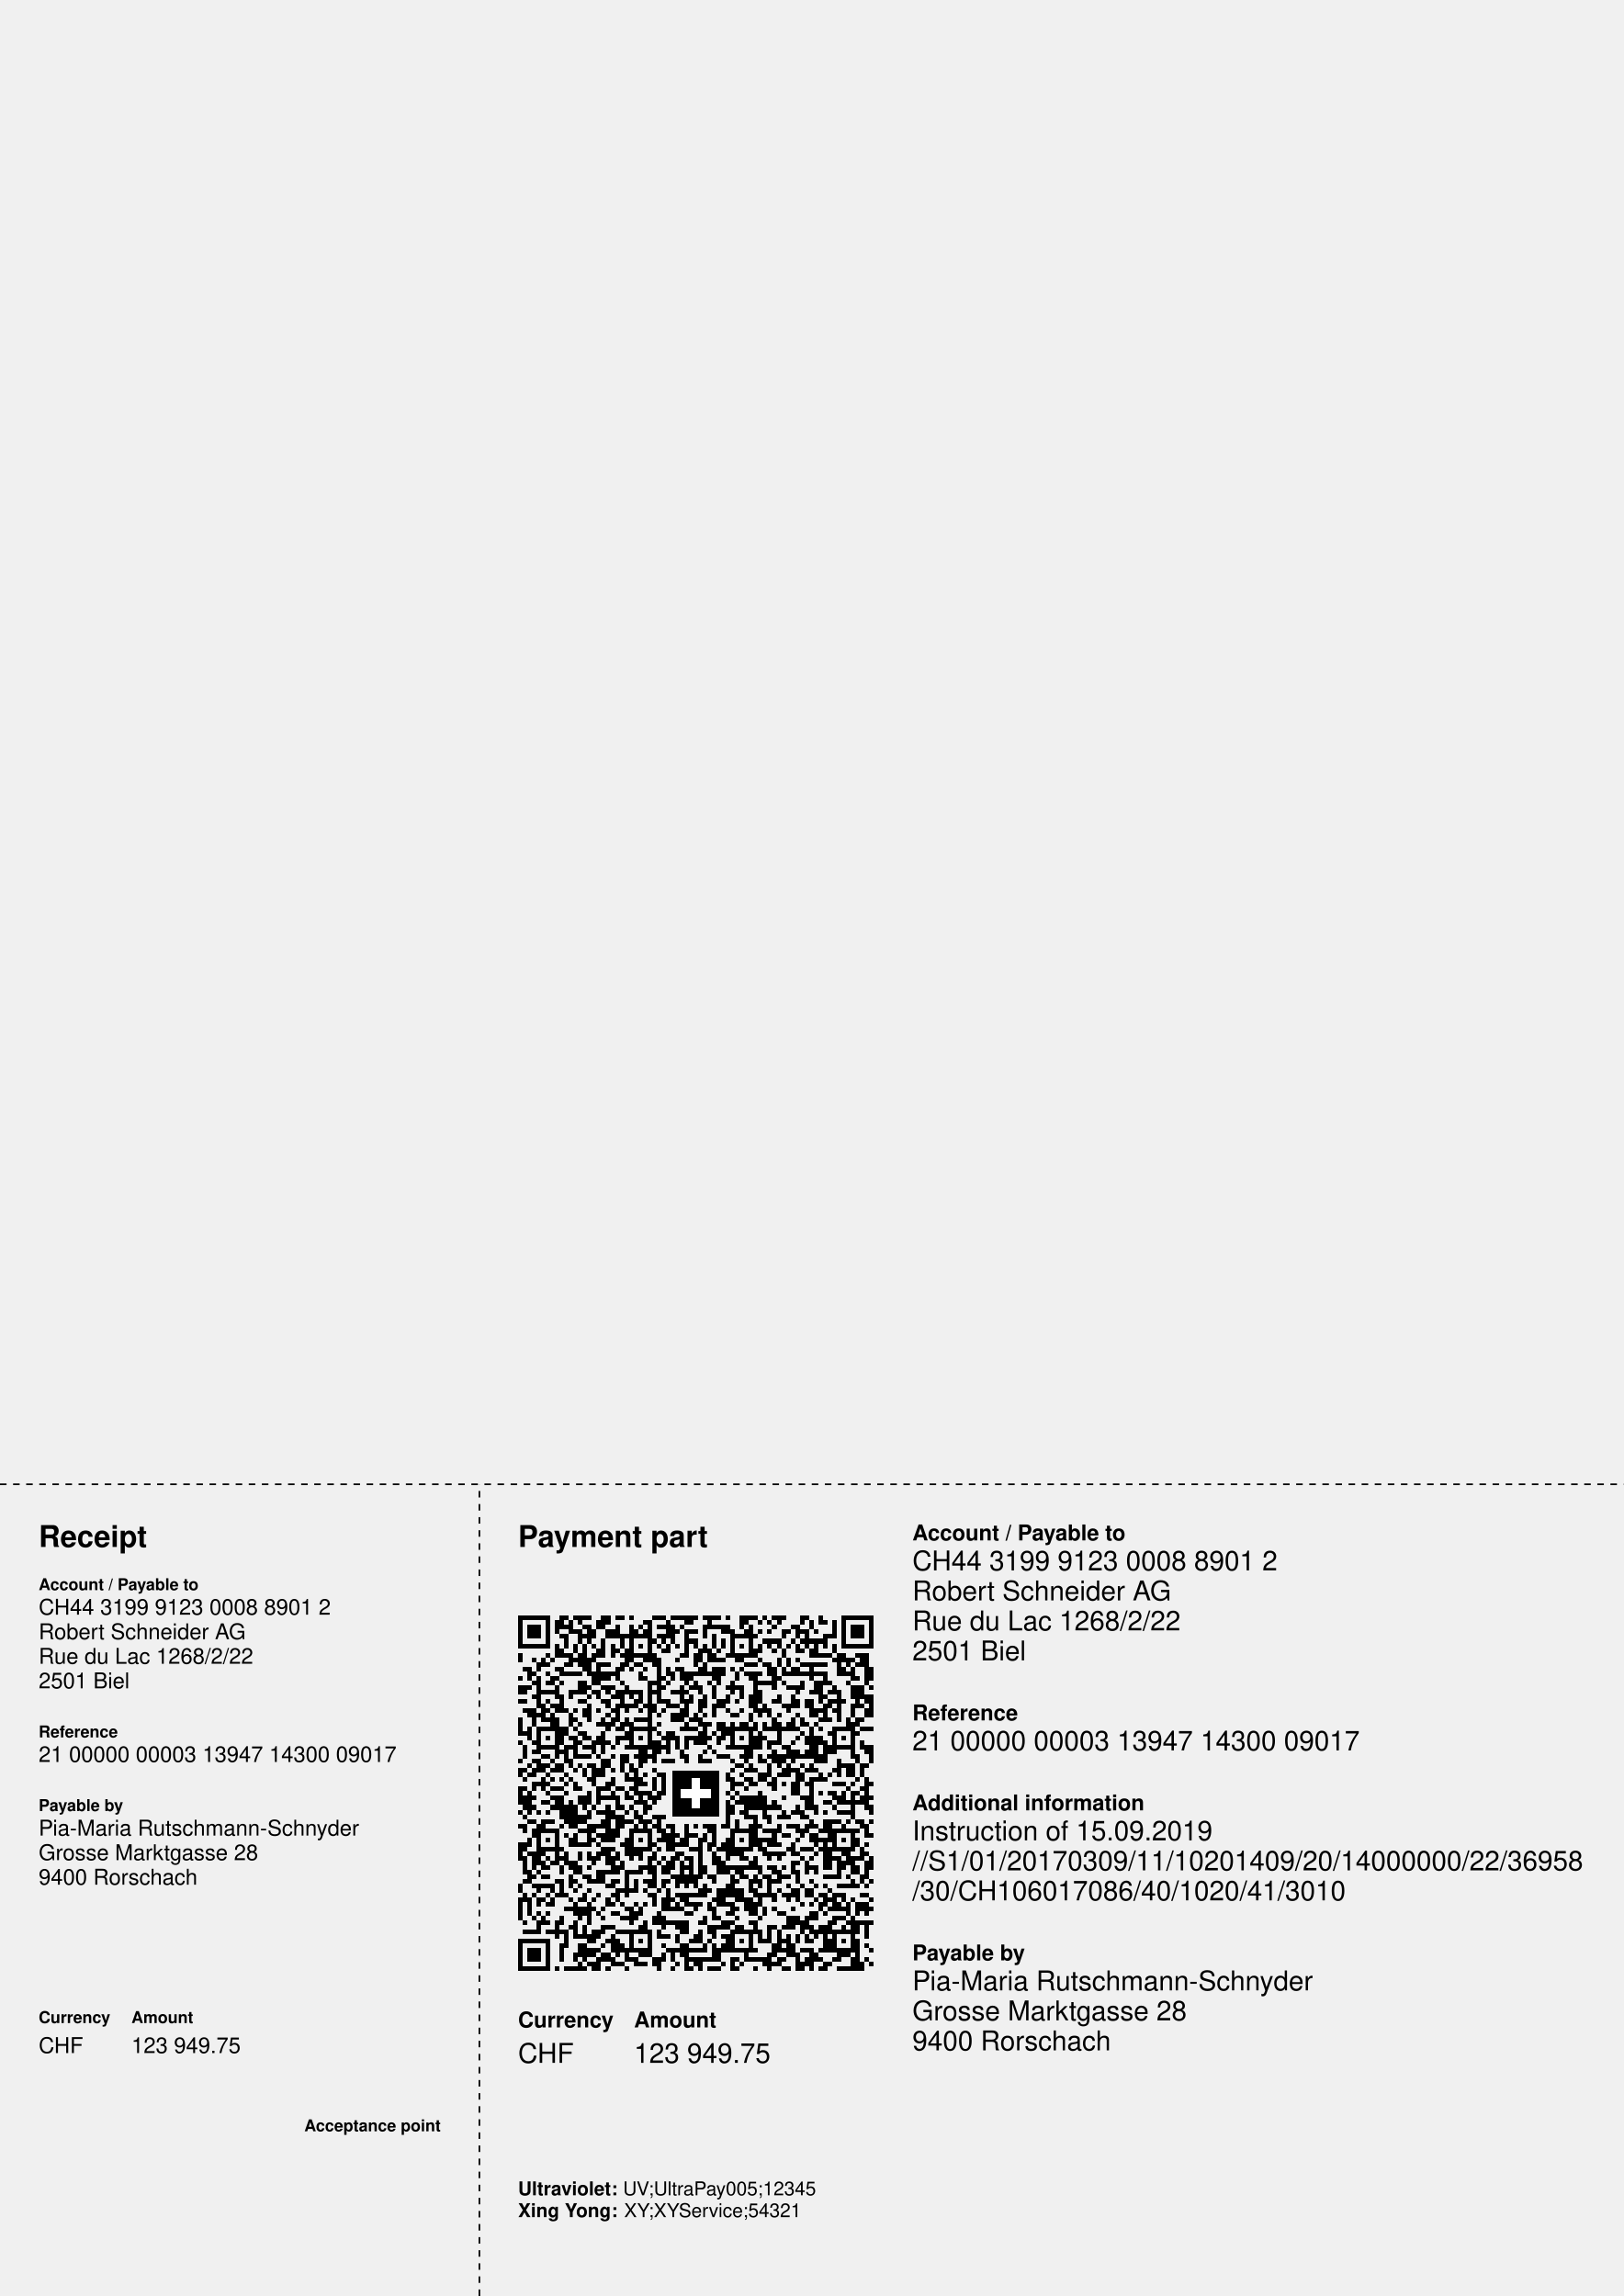
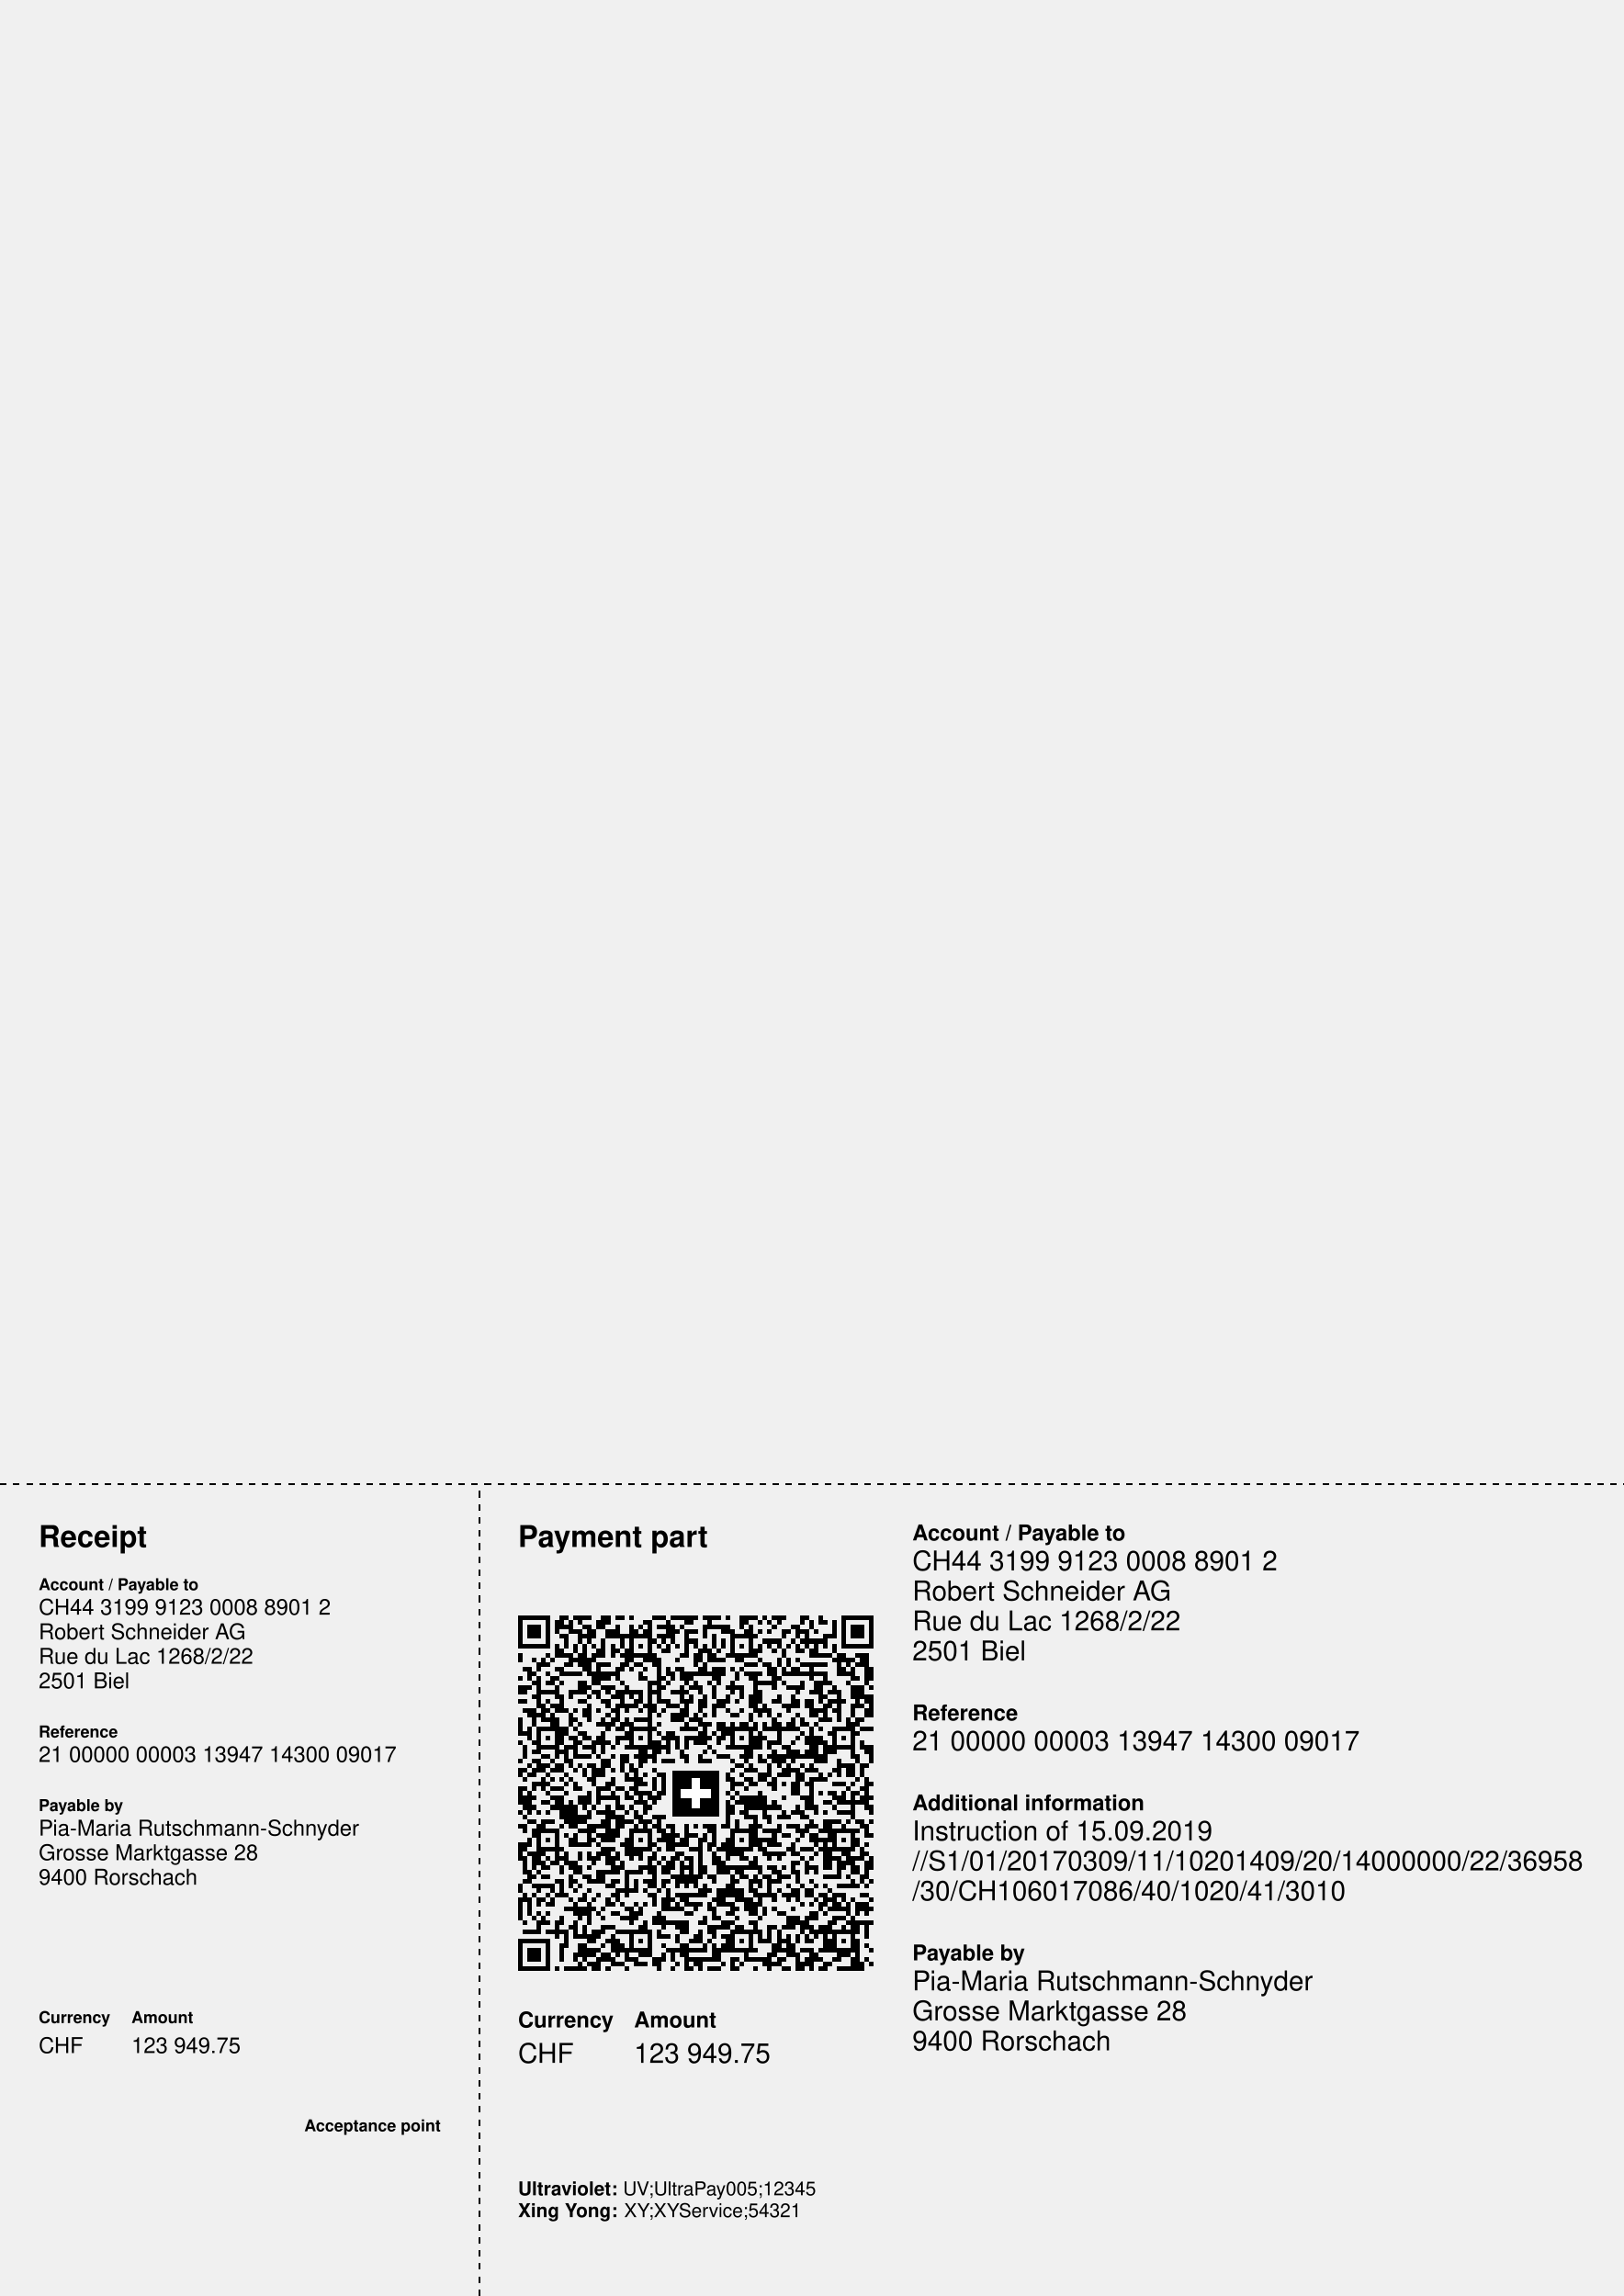
<svg xmlns="http://www.w3.org/2000/svg" width="210mm" height="297mm" version="1.1" viewBox="0 0 595.276 841.89">
  <g font-family="Helvetica,Arial,&quot;Liberation Sans&quot;" transform="translate(0 841.89)">
    <g transform="translate(189.921 -0)">
      <text x="0" y="-274.665" font-size="11" font-weight="bold">Payment part</text>
    </g>
    <g transform="translate(189.921 -119.055) scale(1.693)">
      <path fill="#000000" shape-rendering="crispEdges" d="M0,-77h7v1h-7zm9,0h1v3h-1zm1,0h1v1h-1zm2,0h4v1h-4zm6,0h2v2h-2zm3,0h2v1h-2z m3,0h1v1h-1zm5,0h3v1h-3zm4,0h6v1h-6zm7,0h4v1h-4zm5,0h1v1h-1zm3,0h4v1h-4z m5,0h1v1h-1zm2,0h3v1h-3zm6,0h2v1h-2zm4,0h1v2h-1zm5,0h7v1h-7zm-70,1h1v6h-1z m6,0h1v6h-1zm2,0h1v3h-1zm3,0h1v3h-1zm2,0h1v1h-1zm4,0h1v2h-1zm10,0h2v1h-2z m5,0h1v4h-1zm4,0h2v1h-2zm5,0h1v2h-1zm7,0h2v1h-2zm4,0h1v1h-1zm2,0h1v1h-1z m2,0h1v1h-1zm5,0h1v1h-1zm2,0h1v2h-1zm3,0h1v1h-1zm2,0h1v4h-1zm2,0h1v6h-1z m6,0h1v6h-1zm-74,1h3v3h-3zm8,0h1v1h-1zm4,0h2v1h-2zm4,0h1v1h-1zm3,0h1v3h-1z m3,0h1v8h-1zm2,0h1v1h-1zm2,0h1v8h-1zm2,0h2v1h-2zm3,0h1v4h-1zm2,0h1v1h-1z m5,0h1v3h-1zm2,0h4v1h-4zm6,0h1v1h-1zm2,0h1v7h-1zm5,0h1v1h-1zm4,0h2v1h-2z m13,0h3v3h-3zm-60,1h2v1h-2zm3,0h2v2h-2zm4,0h2v2h-2zm6,0h1v2h-1zm2,0h1v2h-1z m7,0h1v1h-1zm2,0h1v6h-1zm1,0h2v1h-2zm7,0h3v1h-3zm5,0h1v2h-1zm3,0h1v1h-1z m2,0h1v1h-1zm3,0h2v1h-2zm3,0h3v1h-3zm4,0h1v1h-1zm-55,1h2v1h-2zm4,0h2v1h-2z m9,0h1v3h-1zm1,0h1v1h-1zm3,0h1v1h-1zm4,0h2v1h-2zm12,0h1v3h-1zm4,0h1v5h-1z m1,0h2v1h-2zm4,0h1v1h-1zm6,0h1v1h-1zm3,0h1v1h-1zm2,0h1v3h-1zm4,0h1v3h-1z m1,0h1v1h-1zm-57,1h1v2h-1zm3,0h1v1h-1zm2,0h1v1h-1zm3,0h1v4h-1zm11,0h1v1h-1z m2,0h1v1h-1zm6,0h2v1h-2zm7,0h1v2h-1zm9,0h4v1h-4zm6,0h1v1h-1zm2,0h1v1h-1z m2,0h3v1h-3zm-62,1h5v1h-5zm7,0h1v3h-1zm4,0h1v2h-1zm2,0h1v6h-1zm2,0h1v1h-1z m4,0h1v3h-1zm6,0h1v1h-1zm4,0h1v1h-1zm2,0h1v2h-1zm2,0h1v1h-1zm4,0h1v1h-1z m2,0h1v2h-1zm8,0h1v1h-1zm4,0h1v2h-1zm2,0h1v1h-1zm2,0h1v1h-1zm2,0h1v1h-1z m2,0h1v2h-1zm4,0h1v3h-1zm4,0h1v2h-1zm3,0h5v1h-5zm-62,1h1v2h-1zm8,0h1v2h-1z m4,0h1v1h-1zm2,0h1v4h-1zm8,0h1v1h-1zm8,0h1v3h-1zm2,0h1v3h-1zm2,0h1v1h-1z m8,0h1v2h-1zm4,0h1v1h-1zm2,0h1v2h-1zm4,0h1v1h-1zm2,0h1v2h-1zm-63,1h1v2h-1z m6,0h1v1h-1zm4,0h2v1h-2zm3,0h1v3h-1zm3,0h1v2h-1zm6,0h1v1h-1zm3,0h3v1h-3z m4,0h1v3h-1zm6,0h1v1h-1zm3,0h1v3h-1zm4,0h1v2h-1zm3,0h1v1h-1zm2,0h2v2h-2z m2,0h1v1h-1zm16,0h3v1h-3zm4,0h1v5h-1zm1,0h1v2h-1zm3,0h3v1h-3zm-70,1h1v1h-1z m2,0h1v2h-1zm2,0h1v1h-1zm4,0h2v1h-2zm4,0h1v4h-1zm12,0h1v1h-1zm3,0h1v10h-1z m4,0h1v1h-1zm9,0h2v1h-2zm9,0h1v1h-1zm4,0h1v2h-1zm2,0h1v2h-1zm2,0h1v1h-1z m8,0h1v1h-1zm3,0h2v1h-2zm3,0h2v2h-2zm-70,1h1v2h-1zm2,0h1v1h-1zm4,0h2v1h-2z m7,0h1v5h-1zm1,0h2v1h-2zm4,0h1v2h-1zm3,0h2v1h-2zm15,0h1v3h-1zm9,0h3v1h-3z m4,0h2v1h-2zm8,0h6v1h-6zm10,0h1v1h-1zm2,0h1v1h-1zm-72,1h2v1h-2zm7,0h2v1h-2z m13,0h1v3h-1zm3,0h1v1h-1zm3,0h1v1h-1zm5,0h1v2h-1zm2,0h2v1h-2zm5,0h1v2h-1z m3,0h3v2h-3zm4,0h1v1h-1zm2,0h1v1h-1zm6,0h2v2h-2zm3,0h1v2h-1zm2,0h2v2h-2z m4,0h1v3h-1zm7,0h1v2h-1zm2,0h1v3h-1zm3,0h2v3h-2zm-73,1h2v1h-2zm4,0h1v1h-1z m3,0h5v1h-5zm7,0h1v3h-1zm2,0h2v2h-2zm2,0h1v1h-1zm6,0h1v2h-1zm7,0h1v2h-1z m2,0h3v2h-3zm3,0h1v1h-1zm3,0h1v1h-1zm6,0h1v2h-1zm2,0h4v1h-4zm9,0h1v1h-1z m3,0h2v1h-2zm3,0h3v1h-3zm7,0h1v1h-1zm-71,1h1v1h-1zm2,0h1v1h-1zm2,0h1v7h-1z m3,0h2v1h-2zm20,0h1v1h-1zm4,0h1v1h-1zm11,0h2v1h-2zm8,0h2v1h-2zm5,0h1v3h-1z m1,0h1v1h-1zm10,0h1v2h-1zm7,0h1v1h-1zm-70,1h1v1h-1zm3,0h2v1h-2zm3,0h1v1h-1z m4,0h2v3h-2zm9,0h1v1h-1zm6,0h1v15h-1zm1,-0h1v1h-1zm3,0h1v1h-1zm4,0h1v1h-1z m2,0h1v2h-1zm3,0h1v1h-1zm2,0h1v1h-1zm3,0h1v3h-1zm5,0h1v7h-1zm1,0h3v1h-3z m5,0h1v1h-1zm4,0h1v2h-1zm3,0h2v3h-2zm3,0h1v1h-1zm4,0h1v1h-1zm4,0h1v1h-1z m-75,1h2v2h-2zm2,0h1v1h-1zm6,0h1v3h-1zm7,0h1v1h-1zm3,0h3v1h-3zm5,0h1v2h-1z m8,0h1v1h-1zm4,0h1v4h-1zm2,0h1v1h-1zm2,0h1v2h-1zm3,0h1v3h-1zm3,0h1v1h-1z m2,0h2v1h-2zm11,0h3v1h-3zm10,0h1v2h-1zm4,0h3v3h-3zm4,0h1v1h-1zm-71,1h3v1h-3z m6,0h2v1h-2zm5,0h2v1h-2zm3,0h1v1h-1zm2,0h2v2h-2zm3,0h3v1h-3zm5,0h1v1h-1z m4,0h2v1h-2zm3,0h1v1h-1zm12,0h1v2h-1zm4,0h1v3h-1zm8,0h1v1h-1zm3,0h1v1h-1z m4,0h1v1h-1zm2,0h1v7h-1zm-66,1h1v1h-1zm6,0h1v4h-1zm2,0h1v1h-1zm4,0h1v1h-1z m2,0h1v1h-1zm3,0h1v1h-1zm4,0h1v1h-1zm2,0h1v2h-1zm11,0h1v2h-1zm3,0h1v3h-1z m5,0h1v2h-1zm5,0h1v3h-1zm6,0h1v2h-1zm3,0h1v3h-1zm6,0h2v1h-2zm10,0h2v2h-2z m-75,1h2v1h-2zm6,0h1v1h-1zm7,0h2v1h-2zm5,0h2v1h-2zm4,0h1v2h-1zm3,0h1v2h-1z m6,0h2v1h-2zm5,0h1v4h-1zm3,0h1v3h-1zm4,0h2v2h-2zm4,0h1v1h-1zm8,0h1v1h-1z m5,0h1v2h-1zm2,0h2v2h-2zm3,0h1v1h-1zm2,0h2v1h-2zm3,0h1v1h-1zm3,0h1v2h-1z m-68,1h1v4h-1zm2,0h2v1h-2zm8,0h1v4h-1zm4,0h1v1h-1zm2,0h1v4h-1zm2,0h2v1h-2z m4,0h1v1h-1zm2,0h1v2h-1zm3,0h3v1h-3zm10,0h1v3h-1zm11,0h1v2h-1zm4,0h2v1h-2z m9,0h1v4h-1zm1,0h1v1h-1zm5,0h1v3h-1zm2,0h1v1h-1zm2,0h1v3h-1zm-75,1h3v1h-3z m5,0h1v1h-1zm2,0h1v1h-1zm2,0h1v1h-1zm2,0h1v1h-1zm2,0h1v2h-1zm3,0h1v1h-1z m3,0h1v1h-1zm3,0h1v1h-1zm3,0h1v1h-1zm5,0h1v1h-1zm4,0h1v3h-1zm10,0h1v1h-1z m3,0h1v1h-1zm4,0h1v2h-1zm2,0h1v2h-1zm4,0h1v1h-1zm5,0h2v2h-2zm2,0h1v1h-1z m3,0h1v1h-1zm7,0h1v2h-1zm-73,1h3v1h-3zm5,0h1v4h-1zm4,0h1v3h-1zm8,0h1v1h-1z m11,0h1v1h-1zm3,0h2v2h-2zm5,0h1v2h-1zm2,0h1v1h-1zm6,0h2v1h-2zm4,0h1v2h-1z m6,0h1v1h-1zm4,0h1v1h-1zm-60,1h1v4h-1zm3,0h1v2h-1zm3,0h1v1h-1zm2,-0h1v9h-1z m4,0h1v1h-1zm6,0h1v2h-1zm2,0h1v2h-1zm3,0h1v2h-1zm2,0h3v1h-3zm12,0h1v1h-1z m2,0h1v2h-1zm16,0h1v3h-1zm4,0h1v3h-1zm2,0h1v2h-1zm4,0h1v1h-1zm2,0h1v1h-1z m4,0h1v3h-1zm2,0h2v1h-2zm-60,1h1v1h-1zm4,0h1v1h-1zm2,0h1v2h-1zm3,0h1v2h-1z m2,0h1v6h-1zm6,0h1v1h-1zm6,0h1v2h-1zm4,0h1v5h-1zm1,0h1v1h-1zm2,0h2v2h-2z m3,0h1v6h-1zm2,0h2v2h-2zm3,0h1v2h-1zm2,0h1v2h-1zm3,0h1v5h-1zm2,0h1v2h-1z m4,0h1v1h-1zm2,0h1v1h-1zm8,-0h1v8h-1zm1,0h1v1h-1zm-71,1h1v3h-1zm2,-0h1v6h-1z m1,0h2v1h-2zm4,0h2v2h-2zm3,0h1v1h-1zm9,0h1v1h-1zm4,0h3v1h-3zm4,0h1v1h-1z m6,0h1v1h-1zm2,0h2v1h-2zm8,0h1v2h-1zm2,0h1v1h-1zm3,-0h1v7h-1zm4,0h1v1h-1z m3,0h1v1h-1zm3,0h1v1h-1zm3,-0h1v7h-1zm2,0h1v1h-1zm3,-0h1v6h-1zm1,0h2v1h-2z m5,0h3v1h-3zm-73,1h1v1h-1zm12,0h2v1h-2zm5,-0h1v5h-1zm5,0h1v2h-1zm7,0h1v1h-1z m2,-0h1v5h-1zm1,0h1v2h-1zm6,0h1v3h-1zm3,0h1v1h-1zm2,0h1v2h-1zm8,0h1v4h-1z m9,0h1v1h-1zm6,0h1v1h-1zm6,0h1v1h-1zm-67,1h1v1h-1zm3,0h1v2h-1zm2,0h2v1h-2z m3,0h2v1h-2zm3,0h1v2h-1zm4,0h2v1h-2zm5,0h1v1h-1zm5,0h1v1h-1zm3,0h1v3h-1z m2,0h3v1h-3zm5,0h1v1h-1zm2,0h1v2h-1zm5,0h1v1h-1zm3,0h1v3h-1zm2,0h1v1h-1z m7,0h1v1h-1zm2,0h1v2h-1zm2,0h1v6h-1zm1,0h1v2h-1zm5,0h1v1h-1zm-70,1h1v1h-1z m3,0h1v1h-1zm9,-0h1v4h-1zm1,0h1v1h-1zm3,-0h1v3h-1zm3,0h1v1h-1zm2,0h1v1h-1z m8,-0h2v3h-2zm7,0h1v2h-1zm2,0h1v1h-1zm16,0h2v1h-2zm5,0h1v1h-1zm7,0h1v5h-1z m8,0h1v2h-1zm-73,1h1v3h-1zm4,0h3v1h-3zm5,0h1v4h-1zm1,0h1v1h-1zm3,0h2v1h-2z m6,0h1v1h-1zm3,0h1v1h-1zm2,0h3v1h-3zm6,0h1v1h-1zm10,0h1v1h-1zm4,0h1v1h-1z m2,0h3v1h-3zm7,0h1v1h-1zm3,0h2v1h-2zm10,-0h1v2h-1zm2,0h3v1h-3zm6,-0h2v2h-2z m-72,1h1v1h-1zm6,0h1v1h-1zm17,0h2v3h-2zm9,-0h1v2h-1zm5,0h1v1h-1zm2,0h1v1h-1z m7,0h1v3h-1zm6,0h1v3h-1zm3,-0h3v2h-3zm4,0h1v2h-1zm-57,1h2v1h-2zm8,0h3v1h-3z m4,0h1v1h-1zm3,0h1v1h-1zm2,0h2v2h-2zm3,-0h1v1h-1zm3,0h2v1h-2zm8,0h1v2h-1z m3,0h1v2h-1zm4,-0h3v1h-3zm5,0h1v1h-1zm4,0h1v2h-1zm2,-0h1v1h-1zm2,0h2v2h-2z m5,-0h1v1h-1zm4,0h1v2h-1zm8,0h1v2h-1zm3,0h1v2h-1zm-76,1h1v1h-1zm3,0h2v1h-2z m4,0h1v1h-1zm4,0h1v2h-1zm7,0h2v2h-2zm11,0h1v1h-1zm2,0h3v1h-3zm9,0h2v1h-2z m6,0h1v1h-1zm7,0h1v1h-1zm6,0h1v1h-1zm10,0h1v4h-1zm-67,1h1v1h-1zm2,0h2v2h-2z m2,0h1v1h-1zm2,0h2v2h-2zm5,0h1v1h-1zm2,0h2v1h-2zm7,0h1v2h-1zm2,0h1v2h-1z m2,0h1v1h-1zm21,0h2v1h-2zm3,0h1v2h-1zm4,0h1v3h-1zm2,0h1v1h-1zm2,0h1v3h-1z m3,0h1v1h-1zm2,0h1v2h-1zm7,0h3v1h-3zm4,0h1v3h-1zm1,0h1v1h-1zm-75,1h2v1h-2z m3,0h1v2h-1zm4,0h1v1h-1zm5,0h1v1h-1zm2,0h1v2h-1zm2,0h3v2h-3zm4,0h1v1h-1z m5,-0h1v6h-1zm4,0h1v1h-1zm17,0h1v1h-1zm3,0h1v1h-1zm2,0h1v1h-1zm6,0h1v2h-1z m2,0h2v1h-2zm3,0h1v1h-1zm2,0h1v1h-1zm4,0h1v1h-1zm3,0h2v2h-2zm-71,1h1v1h-1z m2,0h1v1h-1zm4,0h1v1h-1zm4,0h1v1h-1zm13,0h1v2h-1zm4,0h1v1h-1zm3,0h2v1h-2z m15,0h1v2h-1zm3,0h1v1h-1zm4,0h2v2h-2zm4,0h1v1h-1zm4,-0h1v5h-1zm1,0h1v2h-1z m4,0h1v2h-1zm2,0h1v1h-1zm-66,1h1v1h-1zm4,-0h1v3h-1zm2,0h1v1h-1zm2,0h1v1h-1z m2,0h1v1h-1zm4,0h2v1h-2zm5,-0h1v2h-1zm4,0h1v1h-1zm2,-0h1v2h-1zm3,0h1v3h-1z m2,0h1v4h-1zm15,0h1v3h-1zm3,0h2v1h-2zm6,-0h1v3h-1zm8,0h1v7h-1zm1,0h1v1h-1z m2,0h1v1h-1zm7,0h1v1h-1zm2,-0h1v7h-1zm-72,1h2v1h-2zm3,0h1v1h-1zm4,0h1v1h-1z m2,0h1v2h-1zm4,0h1v1h-1zm3,0h1v2h-1zm8,0h1v1h-1zm20,0h2v1h-2zm3,0h2v1h-2z m4,0h1v1h-1zm3,0h1v1h-1zm2,0h1v3h-1zm3,0h1v1h-1zm6,0h3v1h-3zm4,0h1v1h-1z m4,0h1v1h-1zm-76,1h1v4h-1zm1,0h1v1h-1zm2,0h1v1h-1zm4,0h3v1h-3zm6,0h1v1h-1z m4,0h1v4h-1zm1,0h1v1h-1zm3,0h2v1h-2zm3,0h1v1h-1zm25,0h1v1h-1zm22,0h1v1h-1z m3,0h1v1h-1zm-72,1h1v5h-1zm4,0h1v1h-1zm4,0h1v1h-1zm5,0h1v3h-1zm5,0h1v2h-1z m3,0h1v2h-1zm3,0h3v1h-3zm4,0h1v2h-1zm15,0h1v1h-1zm2,0h1v1h-1zm5,0h1v4h-1z m13,0h1v1h-1zm2,0h2v1h-2zm3,0h1v3h-1zm2,0h1v6h-1zm1,0h1v1h-1zm-72,1h1v3h-1z m2,0h1v1h-1zm4,0h3v1h-3zm6,0h2v2h-2zm5,0h2v1h-2zm3,0h1v3h-1zm3,0h1v1h-1z m2,0h1v2h-1zm2,0h2v1h-2zm18,0h1v1h-1zm2,0h4v2h-4zm5,0h1v5h-1zm4,0h1v1h-1z m4,0h2v1h-2zm7,0h2v1h-2zm6,0h1v2h-1zm2,0h1v1h-1zm-71,1h2v1h-2zm3,0h2v2h-2z m3,0h1v6h-1zm14,0h1v1h-1zm2,0h1v3h-1zm2,0h1v1h-1zm16,0h1v6h-1zm2,0h1v1h-1z m8,0h1v2h-1zm7,0h1v2h-1zm4,0h2v1h-2zm3,0h1v1h-1zm2,0h1v1h-1zm2,0h1v1h-1z m-70,1h1v1h-1zm4,0h1v1h-1zm3,0h1v4h-1zm2,0h1v5h-1zm2,0h1v1h-1zm2,0h1v1h-1z m3,0h1v8h-1zm3,0h1v1h-1zm2,0h1v1h-1zm4,0h1v1h-1zm18,0h1v2h-1zm3,0h3v1h-3z m5,0h1v1h-1zm2,0h1v1h-1zm4,0h1v2h-1zm4,0h1v2h-1zm4,0h1v1h-1zm8,0h1v2h-1z m-76,1h1v1h-1zm4,0h1v1h-1zm2,0h1v1h-1zm3,0h1v2h-1zm6,0h1v2h-1zm2,0h2v1h-2z m3,0h1v2h-1zm3,0h1v1h-1zm2,0h1v2h-1zm23,0h2v1h-2zm9,0h1v2h-1zm2,0h1v1h-1z m2,0h1v2h-1zm5,0h1v1h-1zm3,0h3v1h-3zm-68,1h1v1h-1zm12,0h2v2h-2zm8,0h2v3h-2z m5,0h1v2h-1zm3,0h3v1h-3zm20,0h3v1h-3zm5,0h1v2h-1zm2,0h1v1h-1zm2,0h1v1h-1z m4,0h1v1h-1zm-60,1h2v1h-2zm3,0h3v1h-3zm13,0h1v2h-1zm5,0h2v1h-2zm4,0h1v3h-1z m1,0h1v1h-1zm2,0h1v3h-1zm17,0h1v3h-1zm4,0h1v6h-1zm12,0h1v2h-1zm3,0h2v3h-2z m2,0h2v1h-2zm3,0h1v1h-1zm2,0h2v1h-2zm3,0h1v1h-1zm-76,1h2v1h-2zm4,0h1v9h-1z m1,0h1v2h-1zm4,0h1v1h-1zm6,0h1v5h-1zm1,0h2v1h-2zm9,0h1v2h-1zm4,0h1v1h-1z m3,0h2v1h-2zm4,0h1v5h-1zm2,0h1v1h-1zm2,0h3v1h-3zm4,0h1v1h-1zm6,0h1v6h-1z m2,0h1v1h-1zm4,0h1v2h-1zm2,0h3v1h-3zm4,0h1v2h-1zm2,0h1v1h-1zm6,0h1v2h-1z m4,0h2v1h-2zm-73,1h1v1h-1zm2,0h1v2h-1zm3,0h3v1h-3zm7,0h2v1h-2zm3,0h1v1h-1z m4,0h2v2h-2zm4,0h1v7h-1zm2,0h1v1h-1zm2,0h1v5h-1zm3,0h1v3h-1zm2,0h1v5h-1z m8,0h2v1h-2zm5,0h1v6h-1zm2,0h2v1h-2zm5,0h3v1h-3zm7,0h2v1h-2zm5,0h1v1h-1z m3,0h1v5h-1zm1,0h1v1h-1zm2,0h3v1h-3zm4,0h1v2h-1zm-67,1h1v7h-1zm2,0h1v1h-1z m2,0h1v3h-1zm5,0h2v1h-2zm15,0h1v4h-1zm2,0h1v1h-1zm3,0h2v1h-2zm3,0h1v2h-1z m2,0h1v3h-1zm13,0h1v3h-1zm2,0h2v1h-2zm4,0h1v1h-1zm2,0h2v2h-2zm4,0h1v2h-1z m5,0h1v4h-1zm4,0h1v1h-1zm-74,1h1v2h-1zm4,0h1v1h-1zm5,0h1v2h-1zm5,0h1v1h-1z m2,0h1v1h-1zm2,0h1v1h-1zm3,0h1v4h-1zm3,0h1v1h-1zm4,0h1v1h-1zm5,0h1v2h-1z m4,0h1v9h-1zm6,0h1v5h-1zm3,0h1v1h-1zm4,0h3v1h-3zm8,0h1v1h-1zm5,0h2v1h-2z m5,0h1v1h-1zm3,0h1v2h-1zm-73,1h2v2h-2zm13,0h2v1h-2zm4,0h1v1h-1zm5,0h1v1h-1z m7,0h1v1h-1zm5,0h1v1h-1zm7,0h1v2h-1zm3,0h1v2h-1zm8,0h1v2h-1zm2,0h1v1h-1z m2,0h1v1h-1zm3,0h1v3h-1zm5,0h1v1h-1zm2,0h1v6h-1zm9,0h1v1h-1zm-70,1h3v1h-3z m4,0h1v1h-1zm9,0h2v2h-2zm2,0h1v1h-1zm5,0h2v2h-2zm2,0h1v1h-1zm3,0h1v1h-1z m7,0h2v1h-2zm6,0h1v1h-1zm4,0h2v2h-2zm2,0h1v1h-1zm4,0h1v2h-1zm5,0h1v1h-1z m3,0h3v1h-3zm4,0h1v1h-1zm2,0h1v5h-1zm2,0h3v1h-3zm5,0h1v3h-1zm-74,1h1v2h-1z m2,0h2v1h-2zm3,0h1v1h-1zm5,-0h1v3h-1zm3,0h1v2h-1zm2,0h1v2h-1zm2,0h1v2h-1z m4,0h1v2h-1zm8,0h1v2h-1zm5,0h2v1h-2zm8,-0h1v3h-1zm12,0h4v1h-4zm6,0h1v1h-1z m4,0h1v1h-1zm6,0h2v1h-2zm5,0h1v1h-1zm-74,1h1v4h-1zm2,0h1v3h-1zm3,0h1v1h-1z m3,0h1v1h-1zm7,-0h1v2h-1zm3,0h2v2h-2zm7,0h1v1h-1zm2,0h1v4h-1zm3,0h1v1h-1z m2,0h1v3h-1zm1,0h1v1h-1zm2,0h2v1h-2zm7,0h1v4h-1zm5,0h2v1h-2zm3,0h1v3h-1z m3,0h1v1h-1zm2,0h1v1h-1zm5,0h1v1h-1zm2,0h1v1h-1zm5,0h2v1h-2zm3,-0h2v2h-2z m2,0h1v1h-1zm3,0h1v3h-1zm-71,1h1v2h-1zm2,-0h1v1h-1zm4,0h2v2h-2zm11,0h1v2h-1z m8,-0h1v1h-1zm2,0h1v3h-1zm3,-0h1v5h-1zm2,0h1v5h-1zm7,0h1v3h-1zm6,0h1v2h-1z m9,0h1v3h-1zm1,-0h1v1h-1zm2,0h1v3h-1zm7,0h2v2h-2zm6,-0h1v4h-1zm-69,1h1v1h-1z m3,0h1v2h-1zm4,0h1v2h-1zm2,0h1v1h-1zm5,0h2v2h-2zm6,0h2v1h-2zm3,-0h1v5h-1z m2,0h1v2h-1zm5,0h1v1h-1zm4,0h1v2h-1zm5,0h5v1h-5zm7,0h1v2h-1zm2,0h2v1h-2z m3,0h1v1h-1zm6,0h2v1h-2zm9,0h2v2h-2zm-70,1h1v3h-1zm2,0h1v1h-1zm8,0h1v1h-1z m5,-0h2v3h-2zm2,0h1v1h-1zm4,0h1v6h-1zm1,0h3v1h-3zm21,0h1v1h-1zm2,0h2v1h-2z m8,0h2v1h-2zm5,-0h1v3h-1zm4,0h1v1h-1zm5,-0h1v2h-1zm-66,1h1v1h-1zm2,0h2v1h-2z m6,0h1v3h-1zm3,0h2v1h-2zm19,0h2v1h-2zm3,0h1v3h-1zm2,0h1v3h-1zm3,0h2v1h-2z m5,0h1v5h-1zm2,0h2v1h-2zm3,0h1v2h-1zm2,0h2v1h-2zm3,0h3v1h-3zm10,0h3v1h-3z m5,0h1v1h-1zm3,0h1v2h-1zm-73,1h1v1h-1zm7,0h2v1h-2zm4,0h1v1h-1zm3,0h2v1h-2z m5,0h2v1h-2zm5,0h1v3h-1zm2,0h2v1h-2zm4,0h2v1h-2zm3,0h1v2h-1zm8,0h1v1h-1z m5,0h1v1h-1zm3,0h1v3h-1zm2,0h1v2h-1zm2,0h1v4h-1zm1,0h2v1h-2zm8,0h1v1h-1z m9,0h1v2h-1zm4,0h1v1h-1zm-76,1h1v2h-1zm3,0h5v1h-5zm6,0h1v3h-1zm4,0h1v1h-1z m6,0h2v1h-2zm9,0h1v1h-1zm3,0h1v1h-1zm9,0h1v3h-1zm5,0h1v3h-1zm13,0h1v1h-1z m3,0h1v1h-1zm3,0h1v1h-1zm2,0h1v1h-1zm3,0h3v1h-3zm4,0h1v1h-1zm2,0h1v1h-1z m-71,1h1v1h-1zm3,0h1v1h-1zm5,0h1v1h-1zm3,0h1v1h-1zm6,0h1v3h-1zm1,0h1v1h-1z m2,0h1v1h-1zm3,0h1v1h-1zm3,0h1v1h-1zm2,0h1v5h-1zm7,0h1v2h-1zm2,0h1v1h-1z m2,0h2v4h-2zm4,0h2v3h-2zm4,0h1v2h-1zm5,0h1v1h-1zm3,0h2v2h-2zm3,0h2v2h-2z m5,0h1v1h-1zm-66,1h1v2h-1zm2,0h1v1h-1zm3,0h1v1h-1zm2,0h1v1h-1zm2,0h1v1h-1z m4,0h1v2h-1zm3,0h1v1h-1zm3,0h1v1h-1zm8,0h2v1h-2zm6,0h5v1h-5zm18,0h1v3h-1z m1,0h1v1h-1zm2,0h1v2h-1zm2,0h2v1h-2zm8,0h2v1h-2zm3,0h1v4h-1zm1,0h2v1h-2z m5,0h2v1h-2zm-74,1h1v5h-1zm2,0h1v4h-1zm2,0h2v1h-2zm3,0h1v2h-1zm4,0h1v1h-1z m2,0h1v1h-1zm3,0h1v1h-1zm3,0h1v2h-1zm10,0h1v2h-1zm2,0h1v3h-1zm2,0h1v1h-1z m2,0h2v1h-2zm7,0h1v1h-1zm7,0h2v3h-2zm9,0h1v1h-1zm2,0h1v1h-1zm4,0h1v1h-1z m2,0h2v1h-2zm4,0h1v1h-1zm2,0h1v1h-1zm4,0h1v1h-1zm-72,1h1v1h-1zm2,0h1v1h-1z m6,0h1v3h-1zm3,0h1v5h-1zm5,0h1v1h-1zm2,0h1v1h-1zm3,0h1v1h-1zm2,0h1v1h-1z m7,0h1v2h-1zm2,0h4v1h-4zm5,0h1v2h-1zm4,0h2v1h-2zm6,0h1v3h-1zm10,0h1v1h-1z m2,0h1v1h-1zm2,0h2v1h-2zm4,0h1v2h-1zm2,0h1v3h-1zm2,0h3v2h-3zm-63,1h2v1h-2z m3,0h2v2h-2zm3,0h1v1h-1zm2,0h1v1h-1zm5,0h2v1h-2zm3,0h1v2h-1zm7,0h1v1h-1z m2,0h1v1h-1zm3,0h1v1h-1zm4,0h1v3h-1zm4,0h2v1h-2zm7,0h1v2h-1zm2,0h1v1h-1z m4,0h1v1h-1zm6,0h1v1h-1zm2,0h1v1h-1zm3,0h1v1h-1zm6,0h1v1h-1zm-72,1h1v1h-1z m2,0h1v1h-1zm11,0h1v1h-1zm3,0h2v1h-2zm4,0h2v2h-2zm6,0h1v3h-1zm6,0h2v1h-2z m9,0h2v1h-2zm5,0h1v1h-1zm6,0h2v1h-2zm7,0h2v2h-2zm3,0h1v1h-1zm7,0h1v1h-1z m2,0h1v1h-1zm-72,1h1v1h-1zm2,-0h1v2h-1zm4,0h1v2h-1zm4,0h1v1h-1zm5,0h1v1h-1z m4,0h2v1h-2zm7,-0h1v2h-1zm2,0h1v3h-1zm9,-0h1v2h-1zm3,0h1v1h-1zm4,0h1v1h-1z m5,0h1v1h-1zm6,-0h3v2h-3zm4,0h1v3h-1zm6,0h3v1h-3zm4,0h1v8h-1zm-71,1h1v1h-1z m3,0h1v3h-1zm2,-0h1v1h-1zm2,0h1v4h-1zm4,0h1v4h-1zm12,-0h1v1h-1zm3,0h1v3h-1z m5,-0h5v1h-5zm7,0h1v1h-1zm5,0h2v2h-2zm2,0h1v1h-1zm4,0h2v1h-2zm11,0h1v3h-1z m6,0h1v3h-1zm1,-0h1v1h-1zm3,0h1v1h-1zm2,0h4v1h-4zm-62,1h1v1h-1zm3,0h1v3h-1z m4,-0h3v1h-3zm8,0h1v2h-1zm8,0h3v1h-3zm7,0h2v2h-2zm2,0h1v1h-1zm4,0h2v2h-2z m4,0h1v2h-1zm3,0h1v4h-1zm1,-0h1v1h-1zm2,0h3v1h-3zm6,0h1v2h-1zm2,0h2v2h-2z m5,0h1v2h-1zm3,0h1v2h-1zm2,0h1v3h-1zm-74,1h3v1h-3zm5,0h2v1h-2zm3,0h2v1h-2z m7,0h2v2h-2zm2,0h1v1h-1zm3,0h5v1h-5zm7,0h1v6h-1zm2,-0h1v2h-1zm5,0h2v1h-2z m4,0h1v3h-1zm7,-0h1v5h-1zm3,0h2v1h-2zm3,0h1v3h-1zm4,-0h1v5h-1zm8,0h1v2h-1z m4,0h1v5h-1zm1,0h1v1h-1zm2,0h1v1h-1zm-61,1h1v3h-1zm3,0h1v1h-1zm2,0h1v2h-1z m5,0h1v4h-1zm4,0h1v4h-1zm7,0h2v1h-2zm3,0h1v2h-1zm4,0h1v2h-1zm4,0h1v1h-1z m2,0h2v1h-2zm6,0h1v4h-1zm8,0h1v5h-1zm2,0h1v2h-1zm2,0h1v2h-1zm4,0h1v4h-1z m-66,1h7v1h-7zm16,0h1v1h-1zm3,0h1v1h-1zm2,0h1v4h-1zm5,0h1v1h-1zm11,0h1v1h-1z m4,0h1v1h-1zm4,0h1v3h-1zm3,0h1v1h-1zm5,0h1v1h-1zm4,0h1v1h-1zm6,0h1v1h-1z m4,0h1v3h-1zm3,0h1v1h-1zm3,0h1v7h-1zm-73,1h1v6h-1zm6,0h1v6h-1zm3,0h1v4h-1z m4,0h2v3h-2zm5,-0h1v1h-1zm4,0h1v2h-1zm9,-0h1v1h-1zm4,0h2v3h-2zm5,0h1v2h-1z m2,0h1v4h-1zm2,0h1v2h-1zm11,0h1v3h-1zm4,0h1v3h-1zm16,-0h1v1h-1zm-73,1h3v3h-3z m13,0h2v2h-2zm2,-0h1v1h-1zm6,0h1v3h-1zm2,-0h3v1h-3zm7,0h3v1h-3zm5,0h3v1h-3z m6,0h1v3h-1zm4,-0h3v1h-3zm4,0h1v1h-1zm6,0h1v1h-1zm4,0h3v1h-3zm4,0h1v1h-1z m4,0h3v2h-3zm7,-0h1v1h-1zm-64,1h1v2h-1zm6,0h2v2h-2zm8,0h2v1h-2zm5,0h1v2h-1z m2,0h1v2h-1zm16,0h1v2h-1zm5,0h1v4h-1zm6,0h1v4h-1zm3,0h2v2h-2zm-49,1h1v1h-1z m3,0h1v3h-1zm3,0h1v2h-1zm4,0h2v1h-2zm5,0h2v2h-2zm7,0h6v1h-6zm10,0h1v3h-1z m1,0h1v1h-1zm3,0h4v1h-4zm6,0h2v1h-2zm6,0h1v2h-1zm3,0h1v1h-1zm3,0h2v1h-2z m4,0h1v3h-1zm3,0h1v1h-1zm-62,1h1v2h-1zm2,0h2v1h-2zm6,0h2v1h-2zm4,0h3v1h-3z m9,0h1v1h-1zm2,0h1v2h-1zm2,0h2v1h-2zm6,0h1v1h-1zm4,0h1v1h-1zm5,0h1v1h-1z m2,0h2v1h-2zm6,0h1v2h-1zm2,0h1v2h-1zm3,0h2v1h-2zm8,0h1v2h-1zm2,0h1v1h-1z m-75,1h5v1h-5zm7,0h1v1h-1zm2,0h3v1h-3zm4,0h1v1h-1zm2,0h1v1h-1zm3,0h1v1h-1z m4,0h1v1h-1zm7,0h1v1h-1zm3,0h1v1h-1zm4,0h1v1h-1zm2,0h1v1h-1zm2,0h3v1h-3z m6,0h1v1h-1zm4,0h1v1h-1zm6,0h2v1h-2zm8,0h2v1h-2zm4,0h3v1h-3z" />
    </g>
    <g transform="translate(189.921 -119.055)">
      <path fill="#000000" shape-rendering="crispEdges" d="M56.693,-73.701h17.008v17.008h-17.008z" />
      <path fill="#ffffff" shape-rendering="crispEdges" d="M63.543,-70.709h3.307v11.024h-3.307zm-3.858,3.858h11.024v3.307h-11.024z" />
    </g>
    <g transform="translate(189.921 -0)">
      <text x="0" y="-98.482" font-size="8" font-weight="bold">Currency</text>
      <text x="0" y="-85.482" font-size="10">CHF</text>
      <text x="42.52" y="-98.482" font-size="8" font-weight="bold">Amount</text>
      <text x="42.52" y="-85.482" font-size="10">123 949.75</text>
    </g>
    <g transform="translate(334.488 -0)">
      <text x="0" y="-277.065" font-size="8" font-weight="bold">Account / Payable to</text>
      <text x="0" y="-266.065" font-size="10">CH44 3199 9123 0008 8901 2</text>
      <text x="0" y="-255.065" font-size="10">Robert Schneider AG</text>
      <text x="0" y="-244.065" font-size="10">Rue du Lac 1268/2/22</text>
      <text x="0" y="-233.065" font-size="10">2501 Biel</text>
      <text x="0" y="-211.065" font-size="8" font-weight="bold">Reference</text>
      <text x="0" y="-200.065" font-size="10">21 00000 00003 13947 14300 09017</text>
      <text x="0" y="-178.065" font-size="8" font-weight="bold">Additional information</text>
      <text x="0" y="-167.065" font-size="10">Instruction of 15.09.2019</text>
      <text x="0" y="-156.065" font-size="10">//S1/01/20170309/11/10201409/20/14000000/22/36958</text>
      <text x="0" y="-145.065" font-size="10">/30/CH106017086/40/1020/41/3010</text>
      <text x="0" y="-123.065" font-size="8" font-weight="bold">Payable by</text>
      <text x="0" y="-112.065" font-size="10">Pia-Maria Rutschmann-Schnyder</text>
      <text x="0" y="-101.065" font-size="10">Grosse Marktgasse 28</text>
      <text x="0" y="-90.065" font-size="10">9400 Rorschach</text>
    </g>
    <g transform="translate(189.921 -0)">
      <text x="0" y="-36.92" font-size="7" font-weight="bold">Ultraviolet: </text>
      <text x="38.507" y="-36.92" font-size="7">UV;UltraPay005;12345</text>
      <text x="0" y="-28.92" font-size="7" font-weight="bold">Xing Yong: </text>
      <text x="38.892" y="-28.92" font-size="7">XY;XYService;54321</text>
    </g>
    <g transform="translate(14.173 -0)">
      <text x="0" y="-274.665" font-size="11" font-weight="bold">Receipt</text>
      <text x="0" y="-258.822" font-size="6" font-weight="bold">Account / Payable to</text>
      <text x="0" y="-249.822" font-size="8">CH44 3199 9123 0008 8901 2</text>
      <text x="0" y="-240.822" font-size="8">Robert Schneider AG</text>
      <text x="0" y="-231.822" font-size="8">Rue du Lac 1268/2/22</text>
      <text x="0" y="-222.822" font-size="8">2501 Biel</text>
      <text x="0" y="-204.822" font-size="6" font-weight="bold">Reference</text>
      <text x="0" y="-195.822" font-size="8">21 00000 00003 13947 14300 09017</text>
      <text x="0" y="-177.822" font-size="6" font-weight="bold">Payable by</text>
      <text x="0" y="-168.822" font-size="8">Pia-Maria Rutschmann-Schnyder</text>
      <text x="0" y="-159.822" font-size="8">Grosse Marktgasse 28</text>
      <text x="0" y="-150.822" font-size="8">9400 Rorschach</text>
      <text x="0" y="-100.082" font-size="6" font-weight="bold">Currency</text>
      <text x="0" y="-89.082" font-size="8">CHF</text>
      <text x="34.016" y="-100.082" font-size="6" font-weight="bold">Amount</text>
      <text x="34.016" y="-89.082" font-size="8">123 949.75</text>
      <text x="97.392" y="-60.397" font-size="6" font-weight="bold">Acceptance point</text>
    </g>
-     <path stroke="#000000" stroke-width="0.6" stroke-dasharray="2.4" fill="none" d="M175.748,-0l0,-297.638m-175.748,0l595.276,0" />
+     <path stroke="#000000" stroke-width="0.6" stroke-dasharray="2.4" shape-rendering="crispEdges" fill="none" d="M175.748,-0l0,-297.638m-175.748,0l595.276,0" />
  </g>
</svg>
